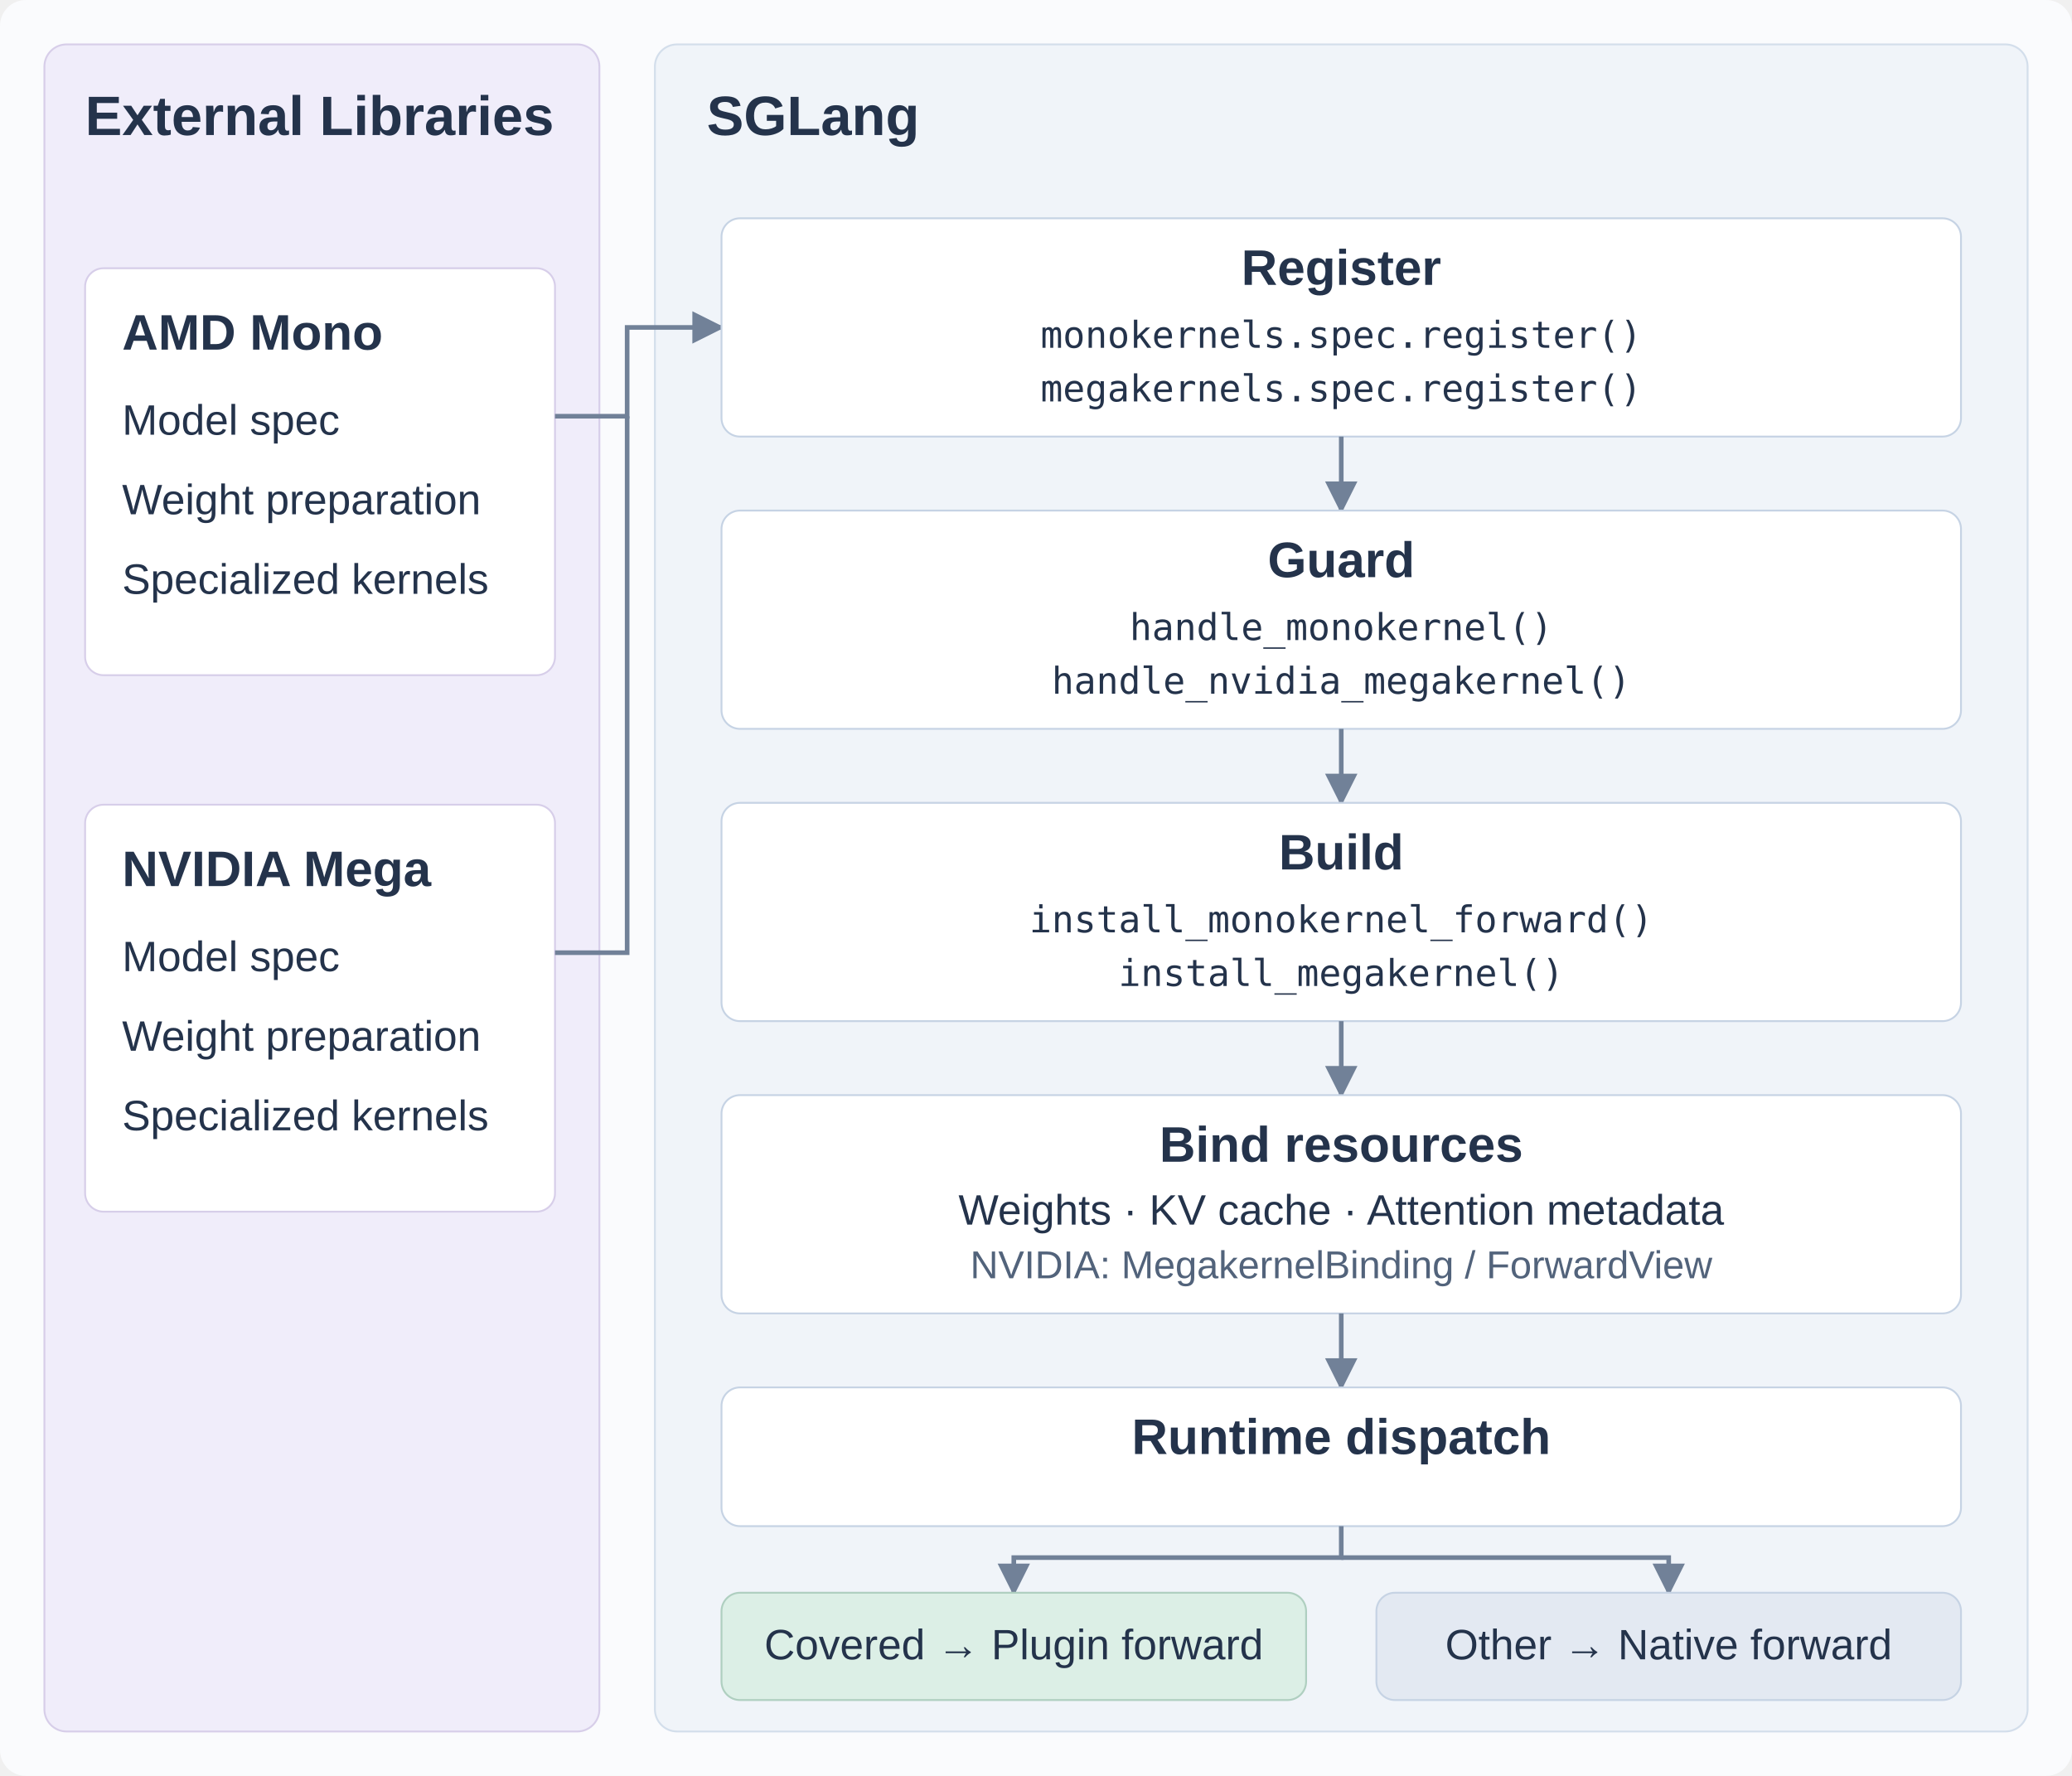
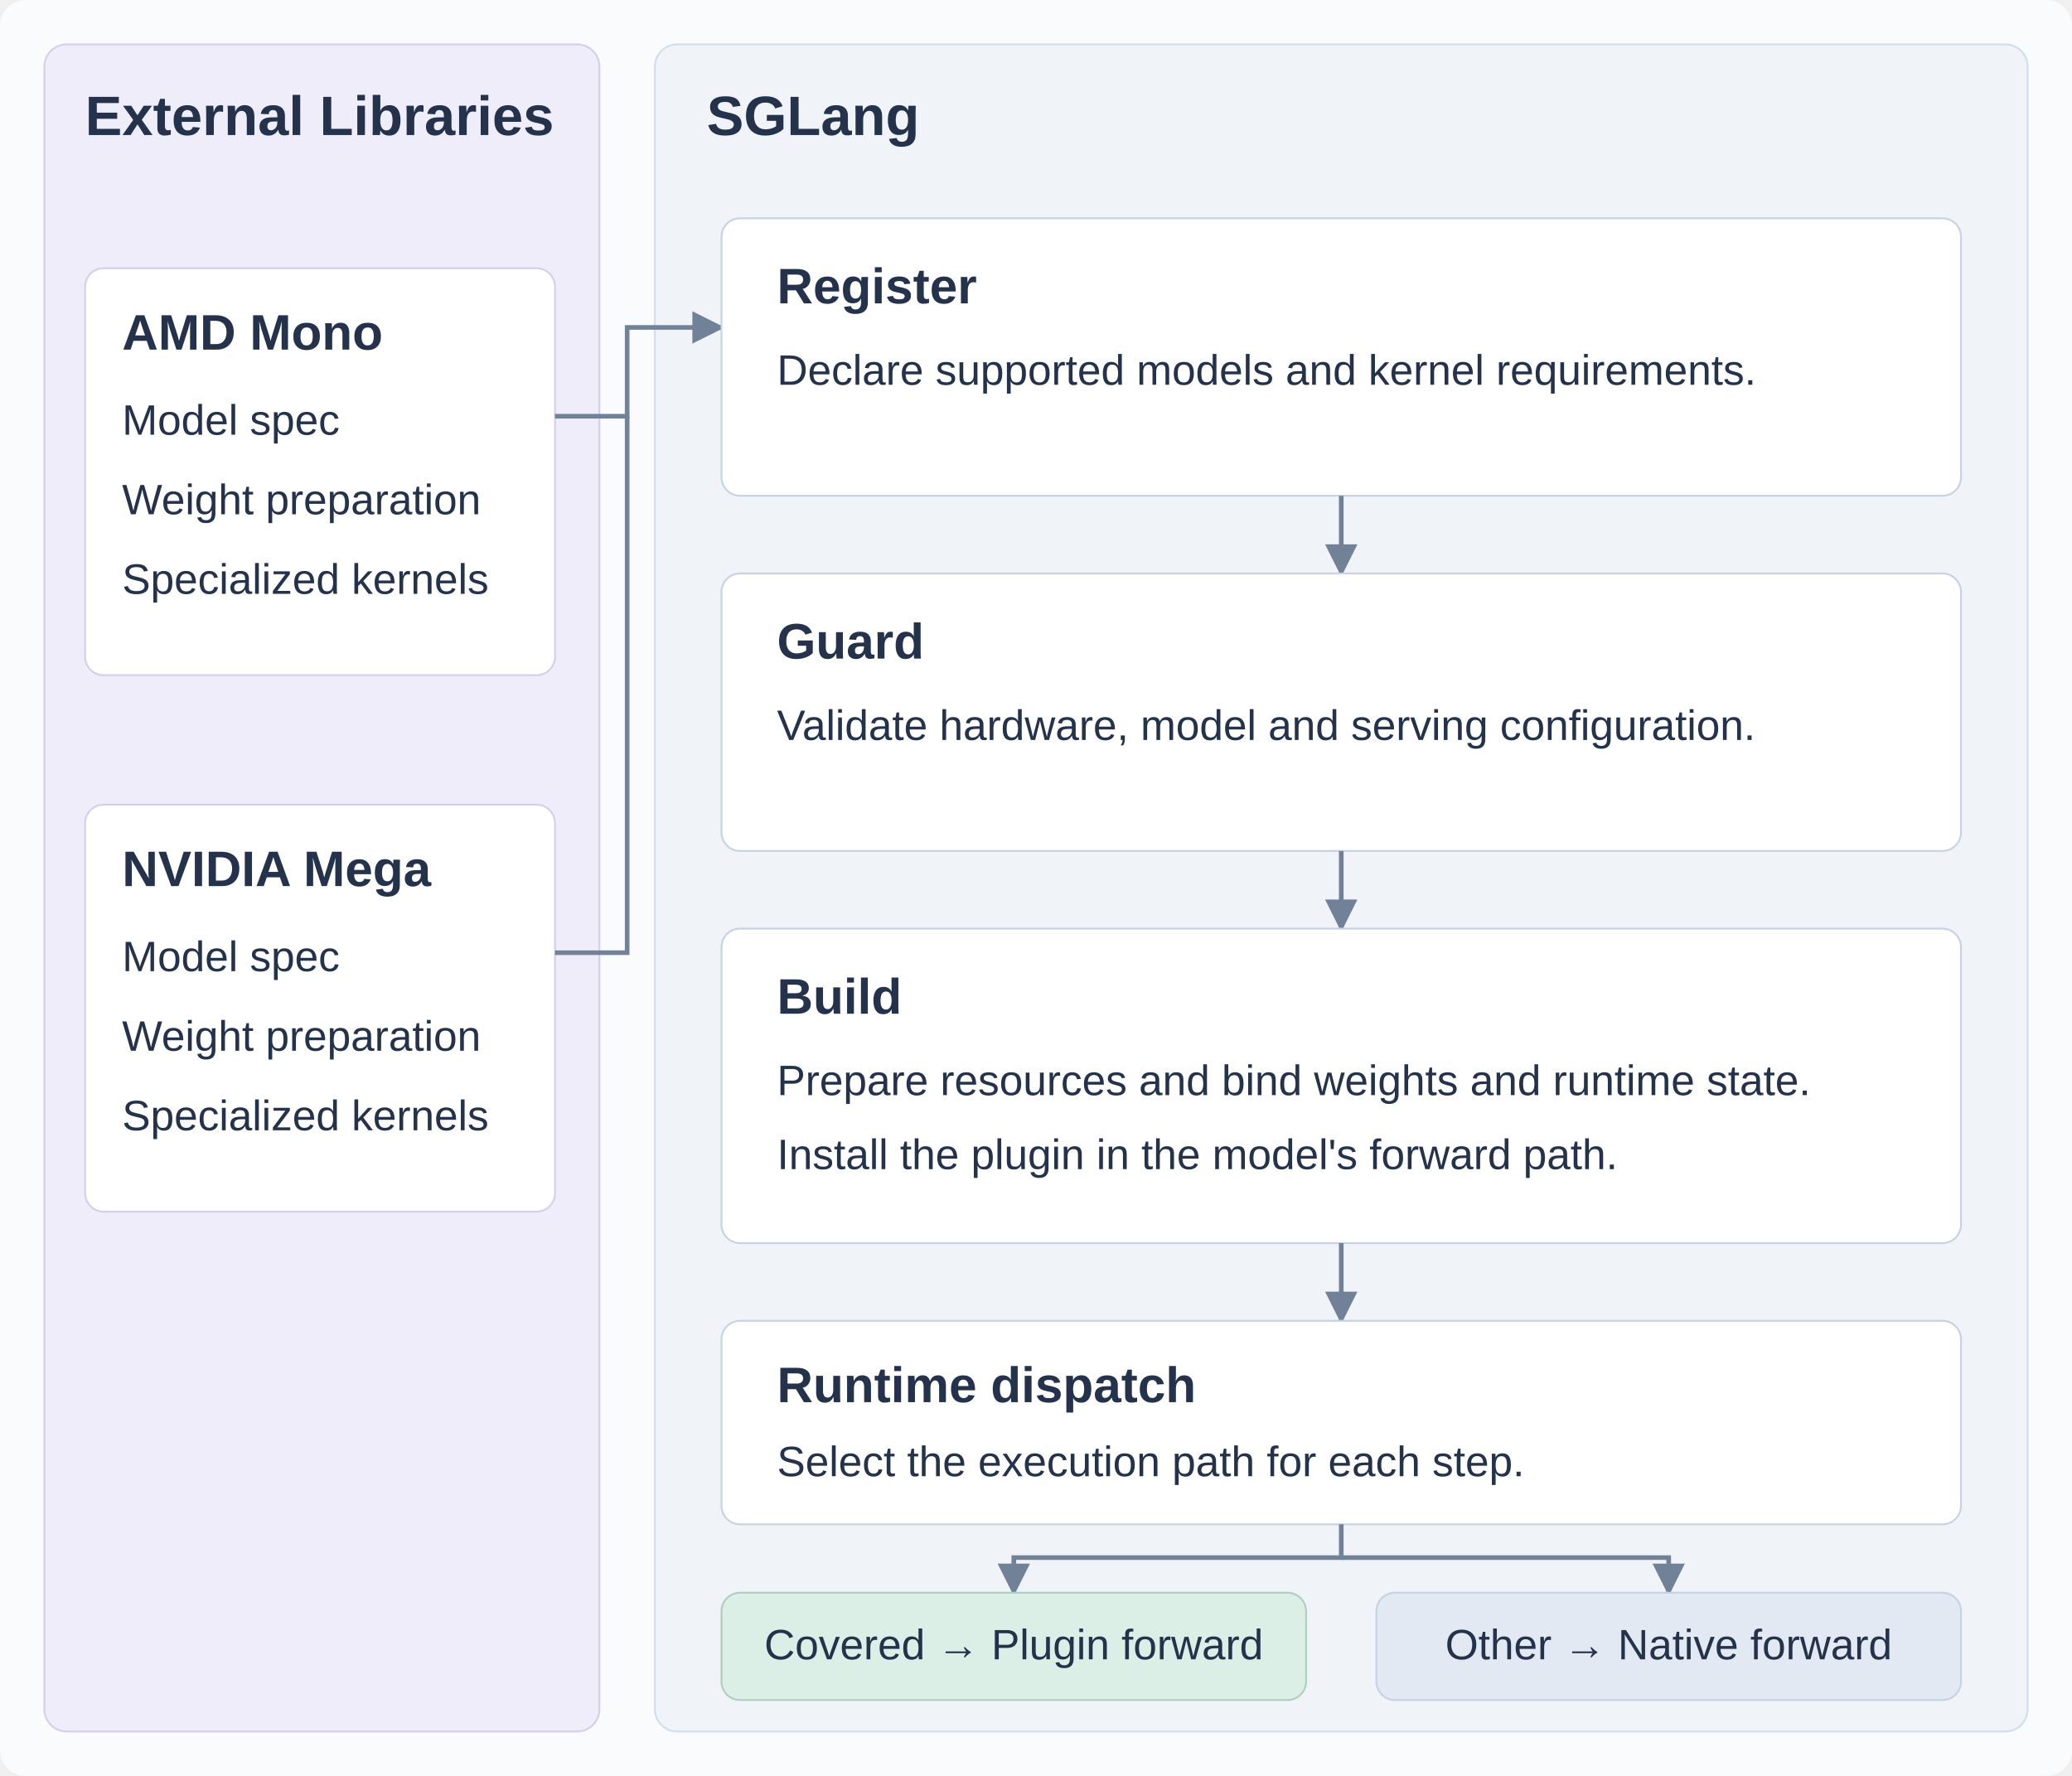
<svg xmlns="http://www.w3.org/2000/svg" width="1120" height="960" viewBox="0 0 1120 960" role="img" aria-labelledby="title desc">
  <defs>
    <marker id="arrow" viewBox="0 0 10 10" refX="9" refY="5" markerWidth="7" markerHeight="7" orient="auto">
      <path d="M0 0 10 5 0 10" fill="#718198" />
    </marker>
  </defs>
  <style>text{font-family:Arial,Helvetica,sans-serif;fill:#24334b}.title{font-size:30px;font-weight:700}.head{font-size:27px;font-weight:700}.body{font-size:23px}.code{font-family:Menlo,Consolas,monospace;font-size:20px}.note{font-size:21px;fill:#52637b}.arrow{fill:none;stroke:#718198;stroke-width:2.5;marker-end:url(#arrow)}</style>
  <rect width="1120" height="960" fill="#fafbfd" rx="14" />
  <rect x="24" y="24" width="300" height="912" rx="12" fill="#f0edfa" stroke="#d7cee9" />
  <rect x="354" y="24" width="742" height="912" rx="12" fill="#f0f4f9" stroke="#d3deeb" />
  <text x="46" y="73" class="title">External Libraries</text>
  <text x="382" y="73" class="title">SGLang</text>
  <rect x="46" y="145" width="254" height="220" rx="10" fill="white" stroke="#d7cee9" />
  <text x="66" y="189" class="head">AMD Mono</text>
  <text x="66" y="235" class="body">Model spec</text>
  <text x="66" y="278" class="body">Weight preparation</text>
  <text x="66" y="321" class="body">Specialized kernels</text>
  <rect x="46" y="435" width="254" height="220" rx="10" fill="white" stroke="#d7cee9" />
  <text x="66" y="479" class="head">NVIDIA Mega</text>
  <text x="66" y="525" class="body">Model spec</text>
  <text x="66" y="568" class="body">Weight preparation</text>
  <text x="66" y="611" class="body">Specialized kernels</text>
  <path d="M300 225 H339 V177 H390" class="arrow" />
  <path d="M300 515 H339 V225" fill="none" stroke="#718198" stroke-width="2.5" />
-   <rect x="390" y="118" width="670" height="118" rx="10" fill="white" stroke="#c6d3e4" />
-   <text x="725" y="154" text-anchor="middle" class="head">Register</text>
-   <text x="725" y="188" text-anchor="middle" class="code">monokernels.spec.register()</text>
-   <text x="725" y="217" text-anchor="middle" class="code">megakernels.spec.register()</text>
-   <path d="M725 236 V276" class="arrow" />
-   <rect x="390" y="276" width="670" height="118" rx="10" fill="white" stroke="#c6d3e4" />
-   <text x="725" y="312" text-anchor="middle" class="head">Guard</text>
-   <text x="725" y="346" text-anchor="middle" class="code">handle_monokernel()</text>
-   <text x="725" y="375" text-anchor="middle" class="code">handle_nvidia_megakernel()</text>
-   <path d="M725 394 V434" class="arrow" />
-   <rect x="390" y="434" width="670" height="118" rx="10" fill="white" stroke="#c6d3e4" />
-   <text x="725" y="470" text-anchor="middle" class="head">Build</text>
-   <text x="725" y="504" text-anchor="middle" class="code">install_monokernel_forward()</text>
-   <text x="725" y="533" text-anchor="middle" class="code">install_megakernel()</text>
-   <path d="M725 552 V592" class="arrow" />
-   <rect x="390" y="592" width="670" height="118" rx="10" fill="white" stroke="#c6d3e4" />
-   <text x="725" y="628" text-anchor="middle" class="head">Bind resources</text>
-   <text x="725" y="662" text-anchor="middle" class="body">Weights · KV cache · Attention metadata</text>
-   <text x="725" y="691" text-anchor="middle" class="note">NVIDIA: MegakernelBinding / ForwardView</text>
-   <path d="M725 710 V750" class="arrow" />
-   <rect x="390" y="750" width="670" height="75" rx="10" fill="white" stroke="#c6d3e4" />
-   <text x="725" y="786" text-anchor="middle" class="head">Runtime dispatch</text>
-   <path d="M725 825 V842 H548 V861" class="arrow" />
+   <rect x="390" y="118" width="670" height="150" rx="10" fill="white" stroke="#c6d3e4" />
+   <text x="420" y="164" class="head">Register</text>
+   <text x="420" y="208" class="body">Declare supported models and kernel requirements.</text>
+   <path d="M725 268 V310" class="arrow" />
+   <rect x="390" y="310" width="670" height="150" rx="10" fill="white" stroke="#c6d3e4" />
+   <text x="420" y="356" class="head">Guard</text>
+   <text x="420" y="400" class="body">Validate hardware, model and serving configuration.</text>
+   <path d="M725 460 V502" class="arrow" />
+   <rect x="390" y="502" width="670" height="170" rx="10" fill="white" stroke="#c6d3e4" />
+   <text x="420" y="548" class="head">Build</text>
+   <text x="420" y="592" class="body">Prepare resources and bind weights and runtime state.</text>
+   <text x="420" y="632" class="body">Install the plugin in the model's forward path.</text>
+   <path d="M725 672 V714" class="arrow" />
+   <rect x="390" y="714" width="670" height="110" rx="10" fill="white" stroke="#c6d3e4" />
+   <text x="420" y="758" class="head">Runtime dispatch</text>
+   <text x="420" y="798" class="body">Select the execution path for each step.</text>
+   <path d="M725 824 V842 H548 V861" class="arrow" />
  <path d="M725 842 H902 V861" class="arrow" />
  <rect x="390" y="861" width="316" height="58" rx="10" fill="#dcefe6" stroke="#afcfc0" />
  <text x="548" y="897" text-anchor="middle" class="body">Covered → Plugin forward</text>
  <rect x="744" y="861" width="316" height="58" rx="10" fill="#e3e9f2" stroke="#c6d3e4" />
  <text x="902" y="897" text-anchor="middle" class="body">Other → Native forward</text>
</svg>
